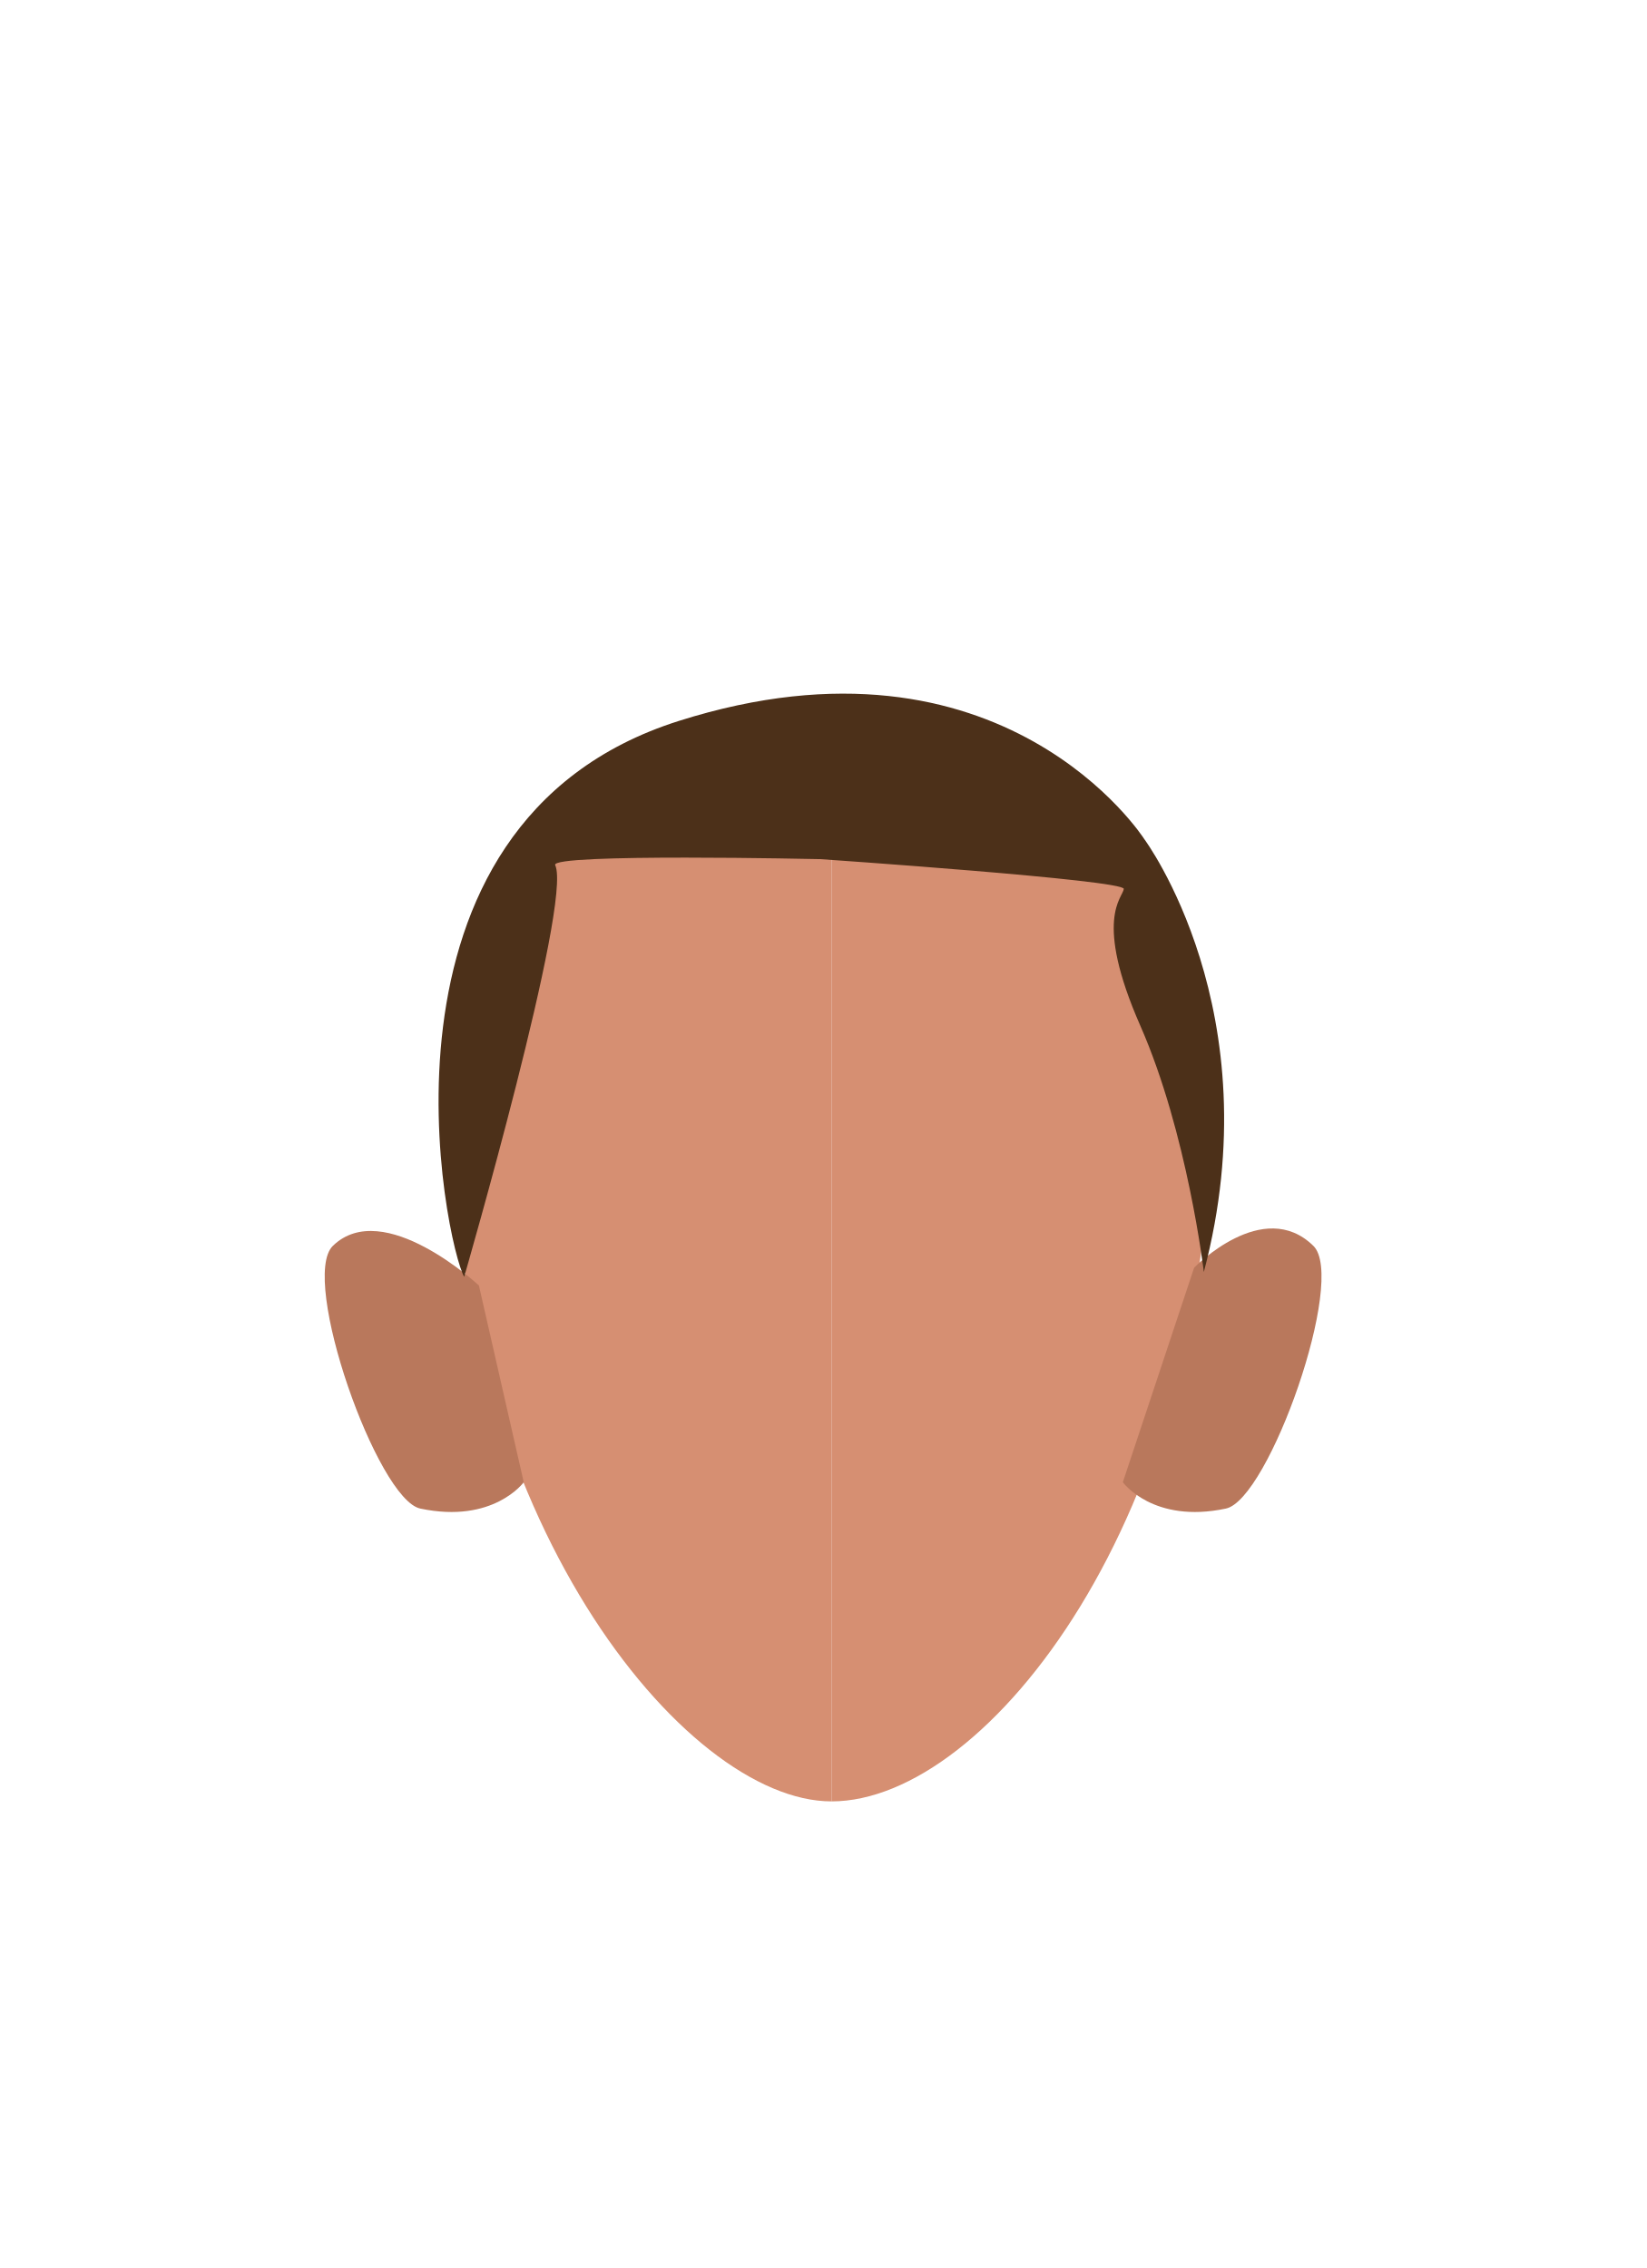
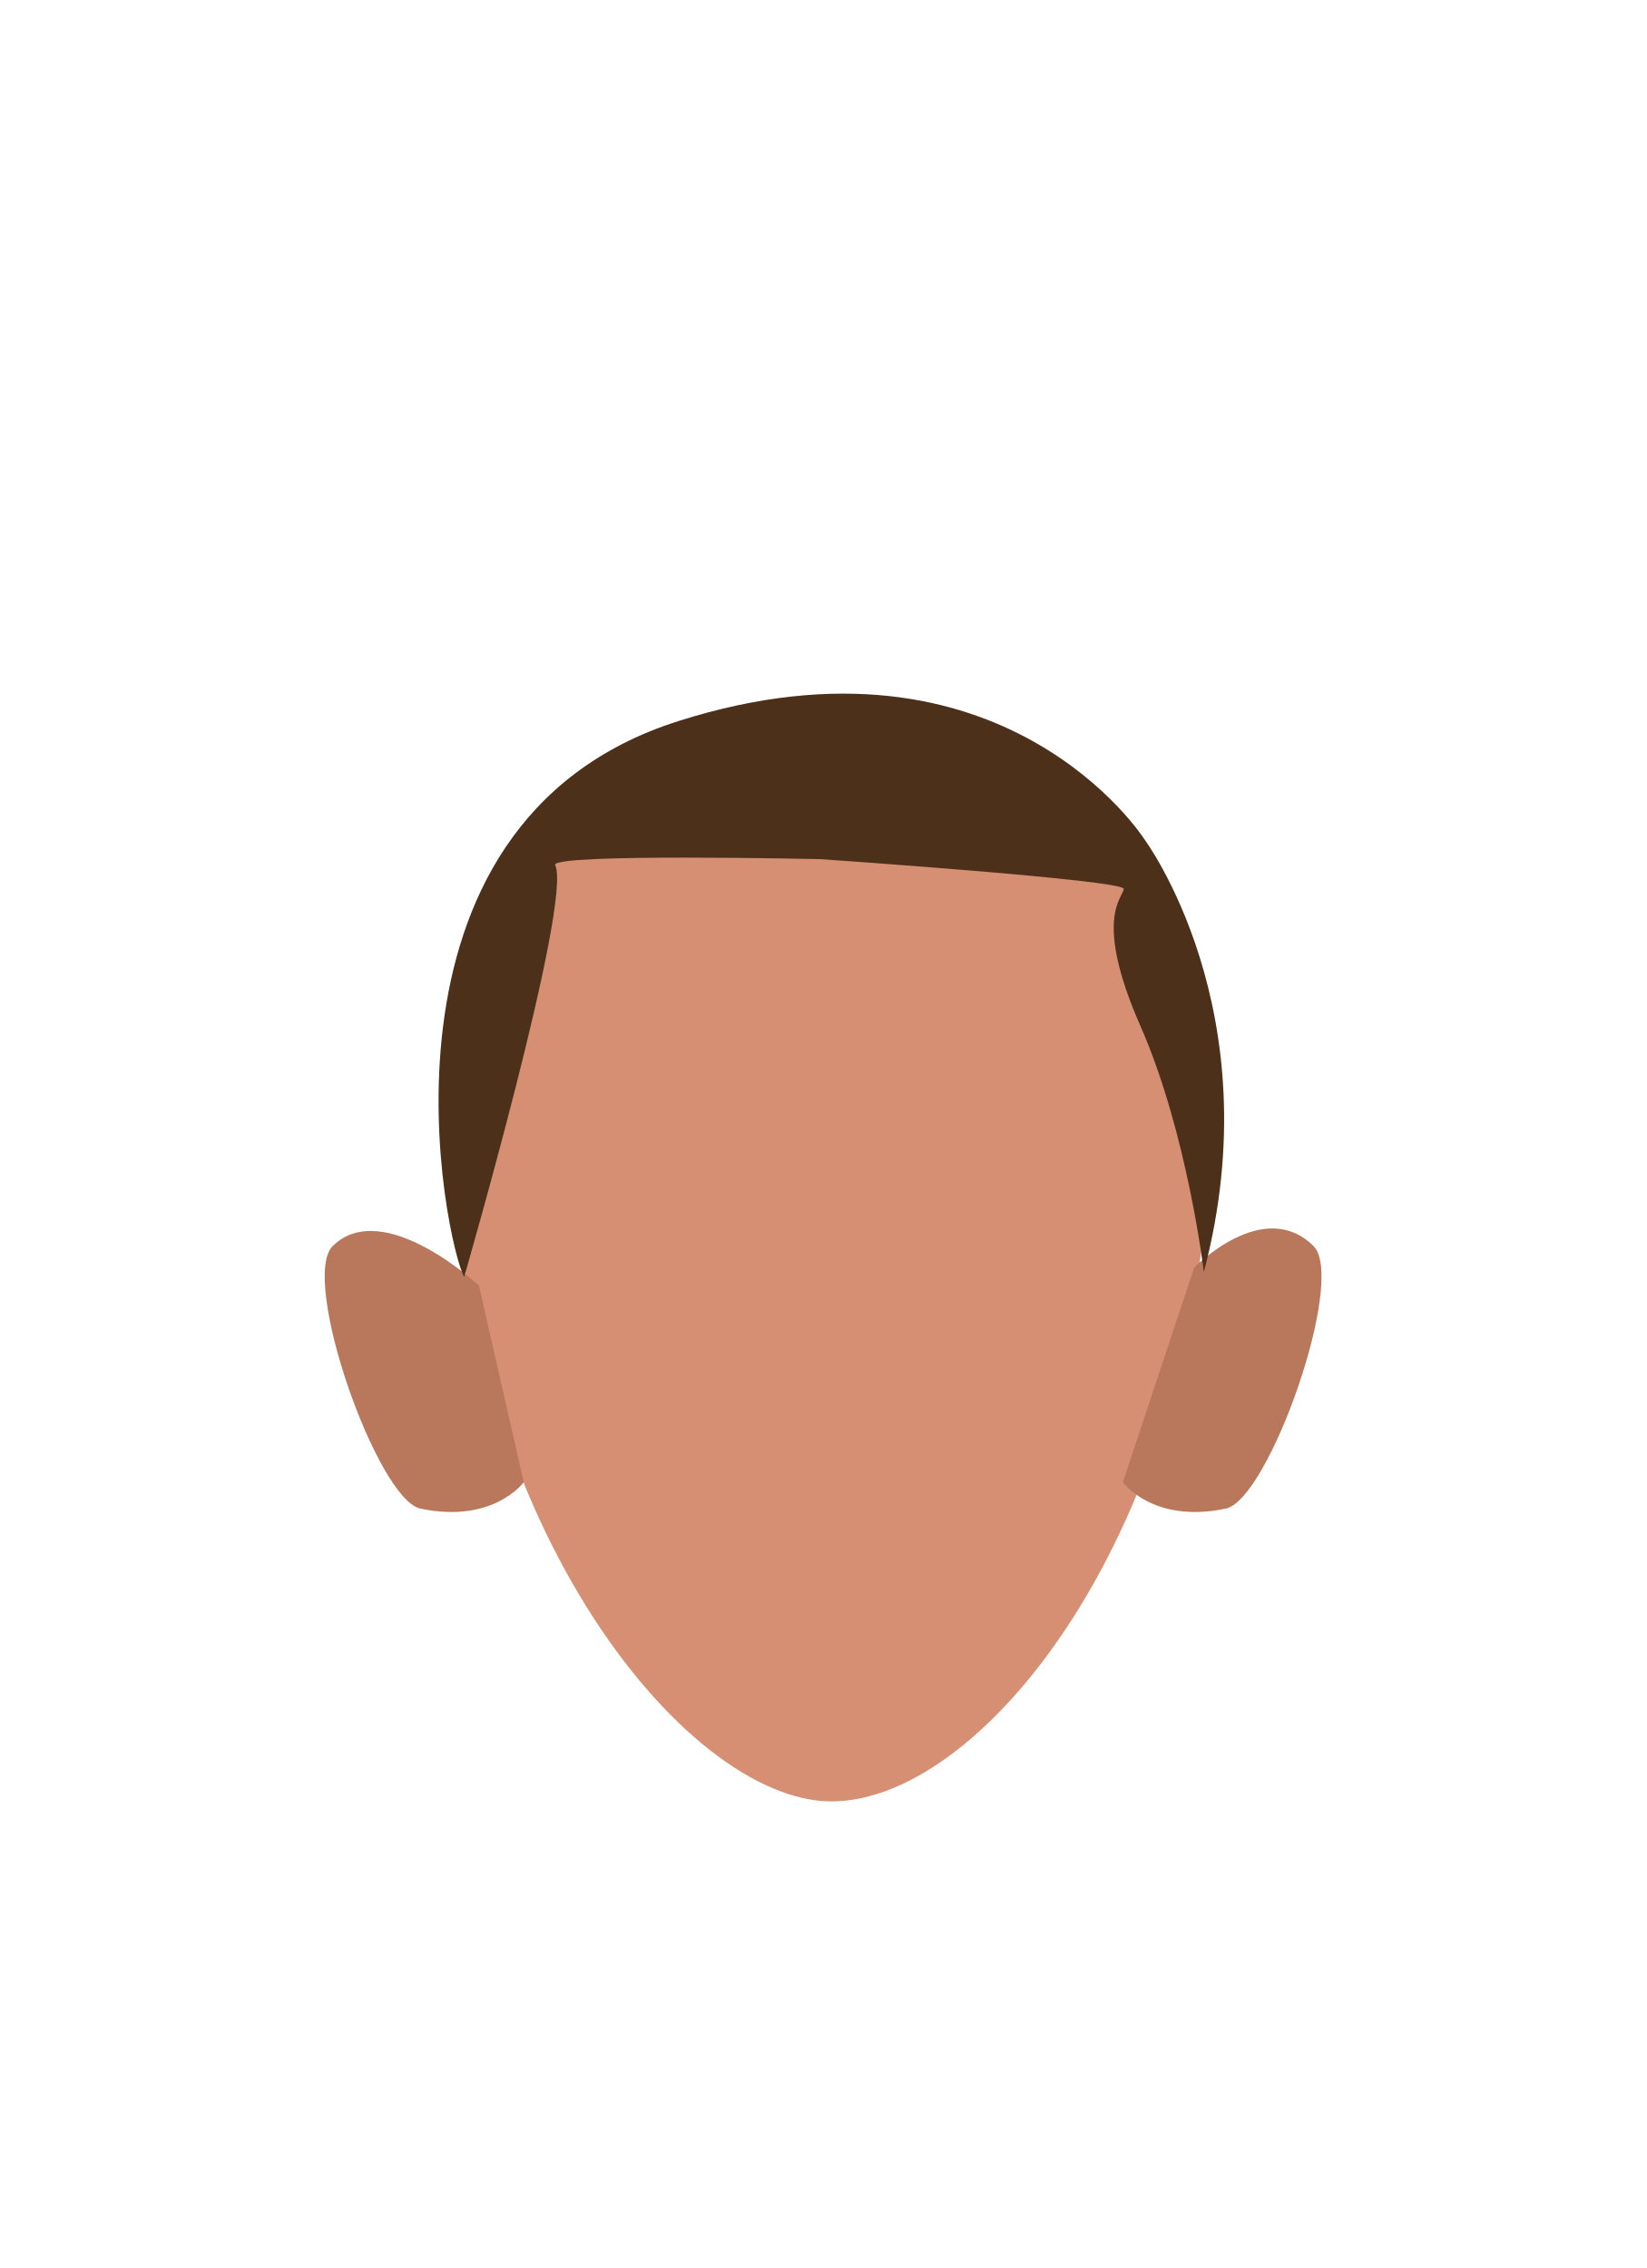
<svg xmlns="http://www.w3.org/2000/svg" id="Calque_9" data-name="Calque 9" viewBox="0 0 188 259.02">
  <defs>
    <style>.cls-1{fill:#d68f72;}.cls-2{fill:#b9785c;}.cls-3{fill:#4c3019;}</style>
  </defs>
-   <path class="cls-1" d="M94.94,81.12c23.91,0,43.28,11.19,43.28,45.61,0,46-25.28,79-43.28,79" />
-   <path class="cls-1" d="M94.94,81.12c-23.9,0-43.28,11.19-43.28,45.61,0,46,26.34,79,43.28,79" />
+   <path class="cls-1" d="M94.94,81.12c-23.9,0-43.28,11.19-43.28,45.61,0,46,26.34,79,43.28,79,18,0,43.28-33.06,43.28-79C138.22,92.31,118.85,81.12,94.94,81.12Z" />
  <path class="cls-2" d="M128.2,169.28l8.14-24.5s7.88-8.13,13.62-2.49c3.82,3.75-5.09,29-10,30C131.66,174.05,128.2,169.28,128.2,169.28Z" />
  <path class="cls-2" d="M59.8,169.28l-5.12-22.47S43.78,136.65,38,142.29c-3.82,3.75,5.09,29,10,30C56.34,174.05,59.8,169.28,59.8,169.28Z" />
  <path class="cls-3" d="M53,145.82c-2-3.35-12.6-51.72,24.49-63.48s53.16,13.49,53.16,13.49,14.66,19.67,6.8,49.44c0,0-1.87-15.88-7.25-28.12s-2-14.61-1.89-15.63-34.64-3.4-34.64-3.4-30.91-.69-30.28.68C65.38,103.05,53,145.82,53,145.82Z" />
</svg>
